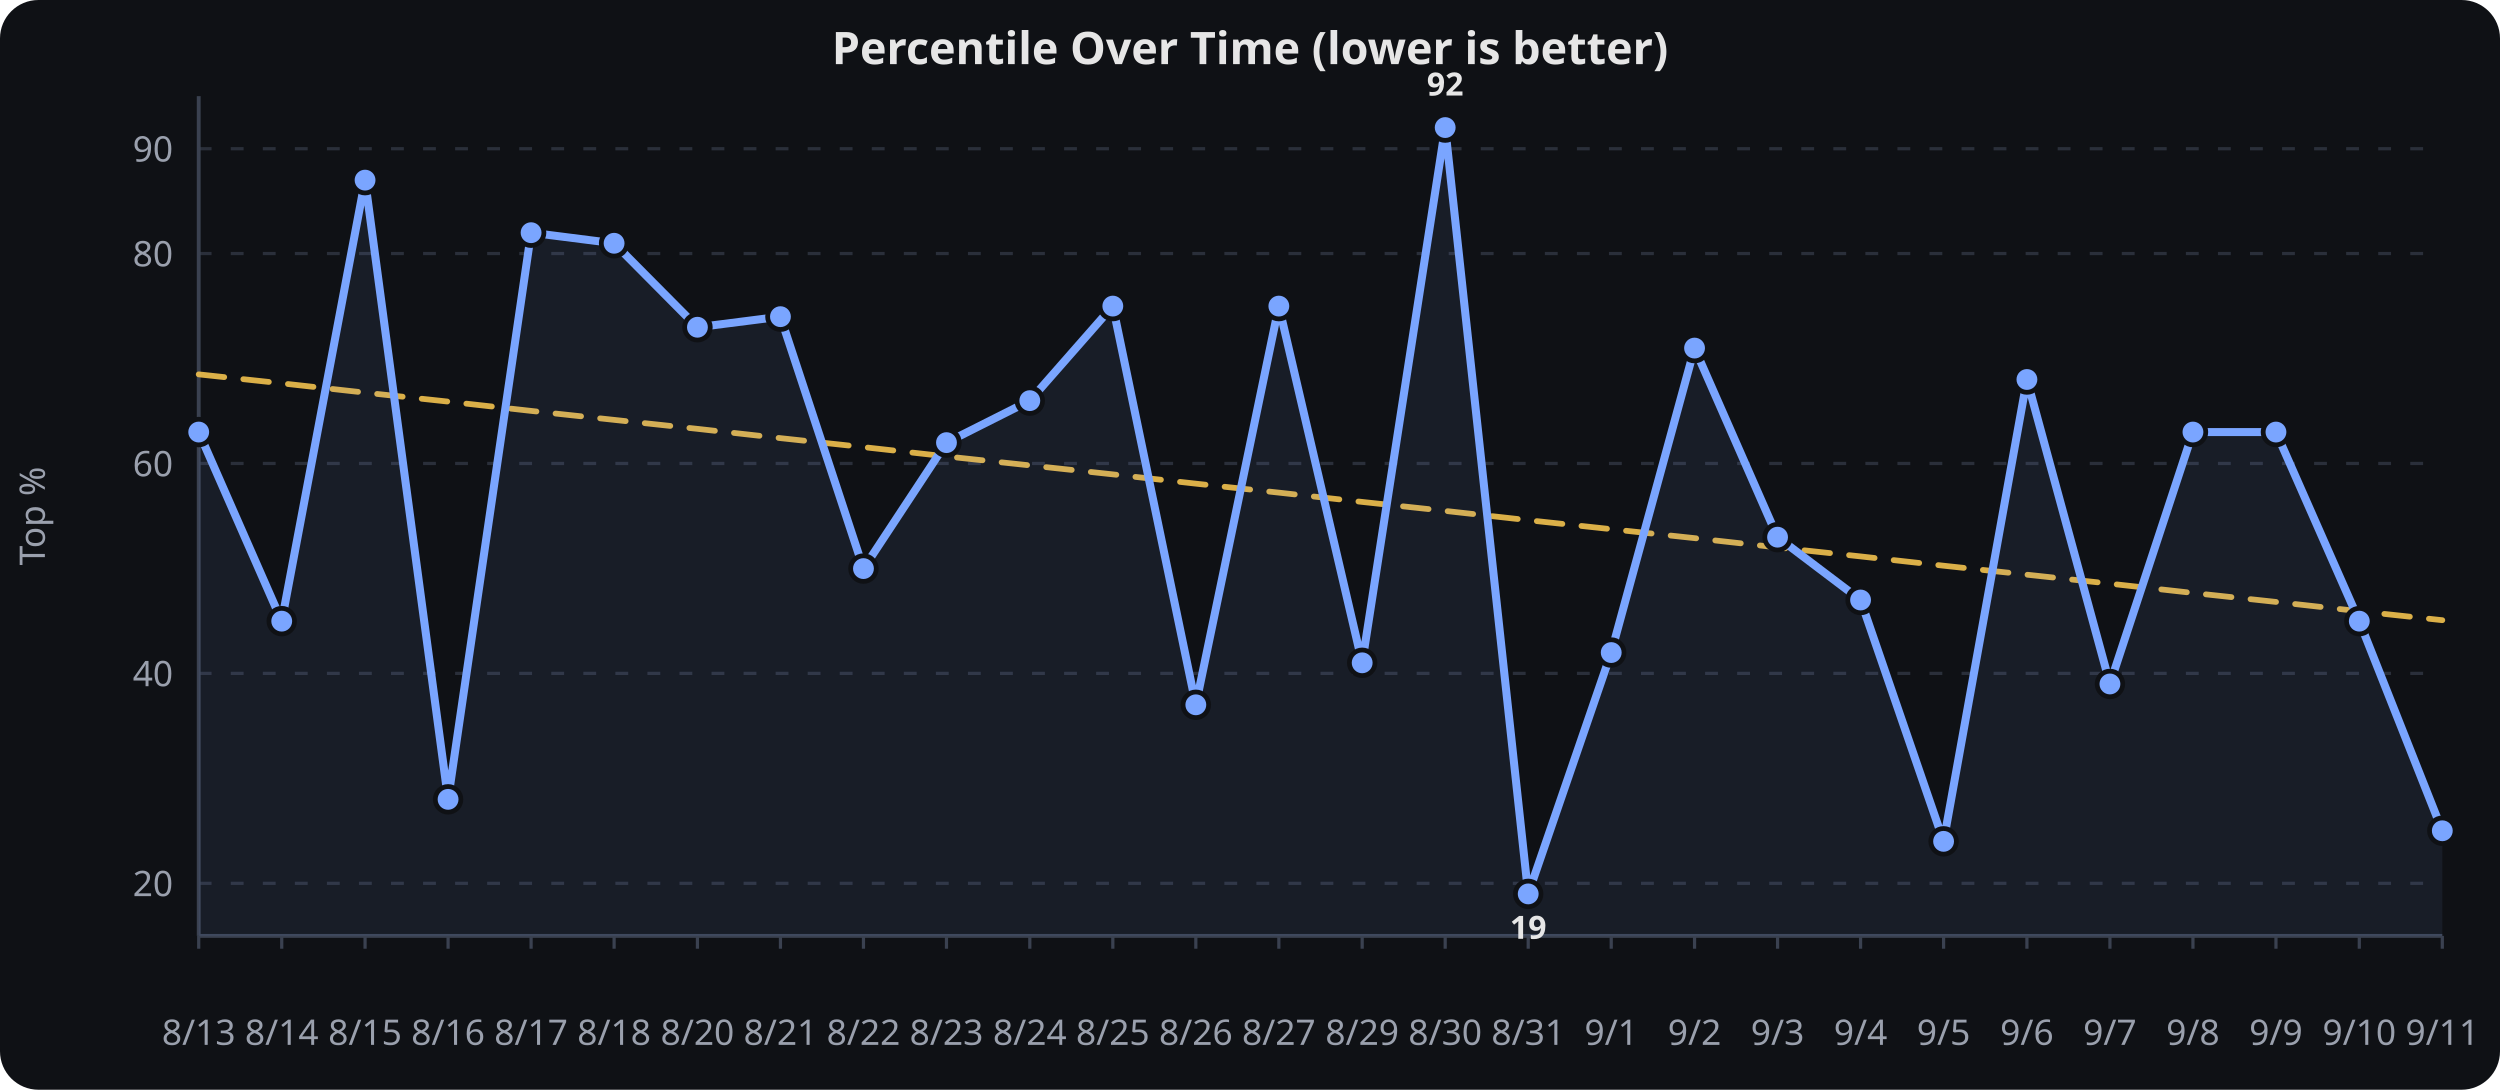
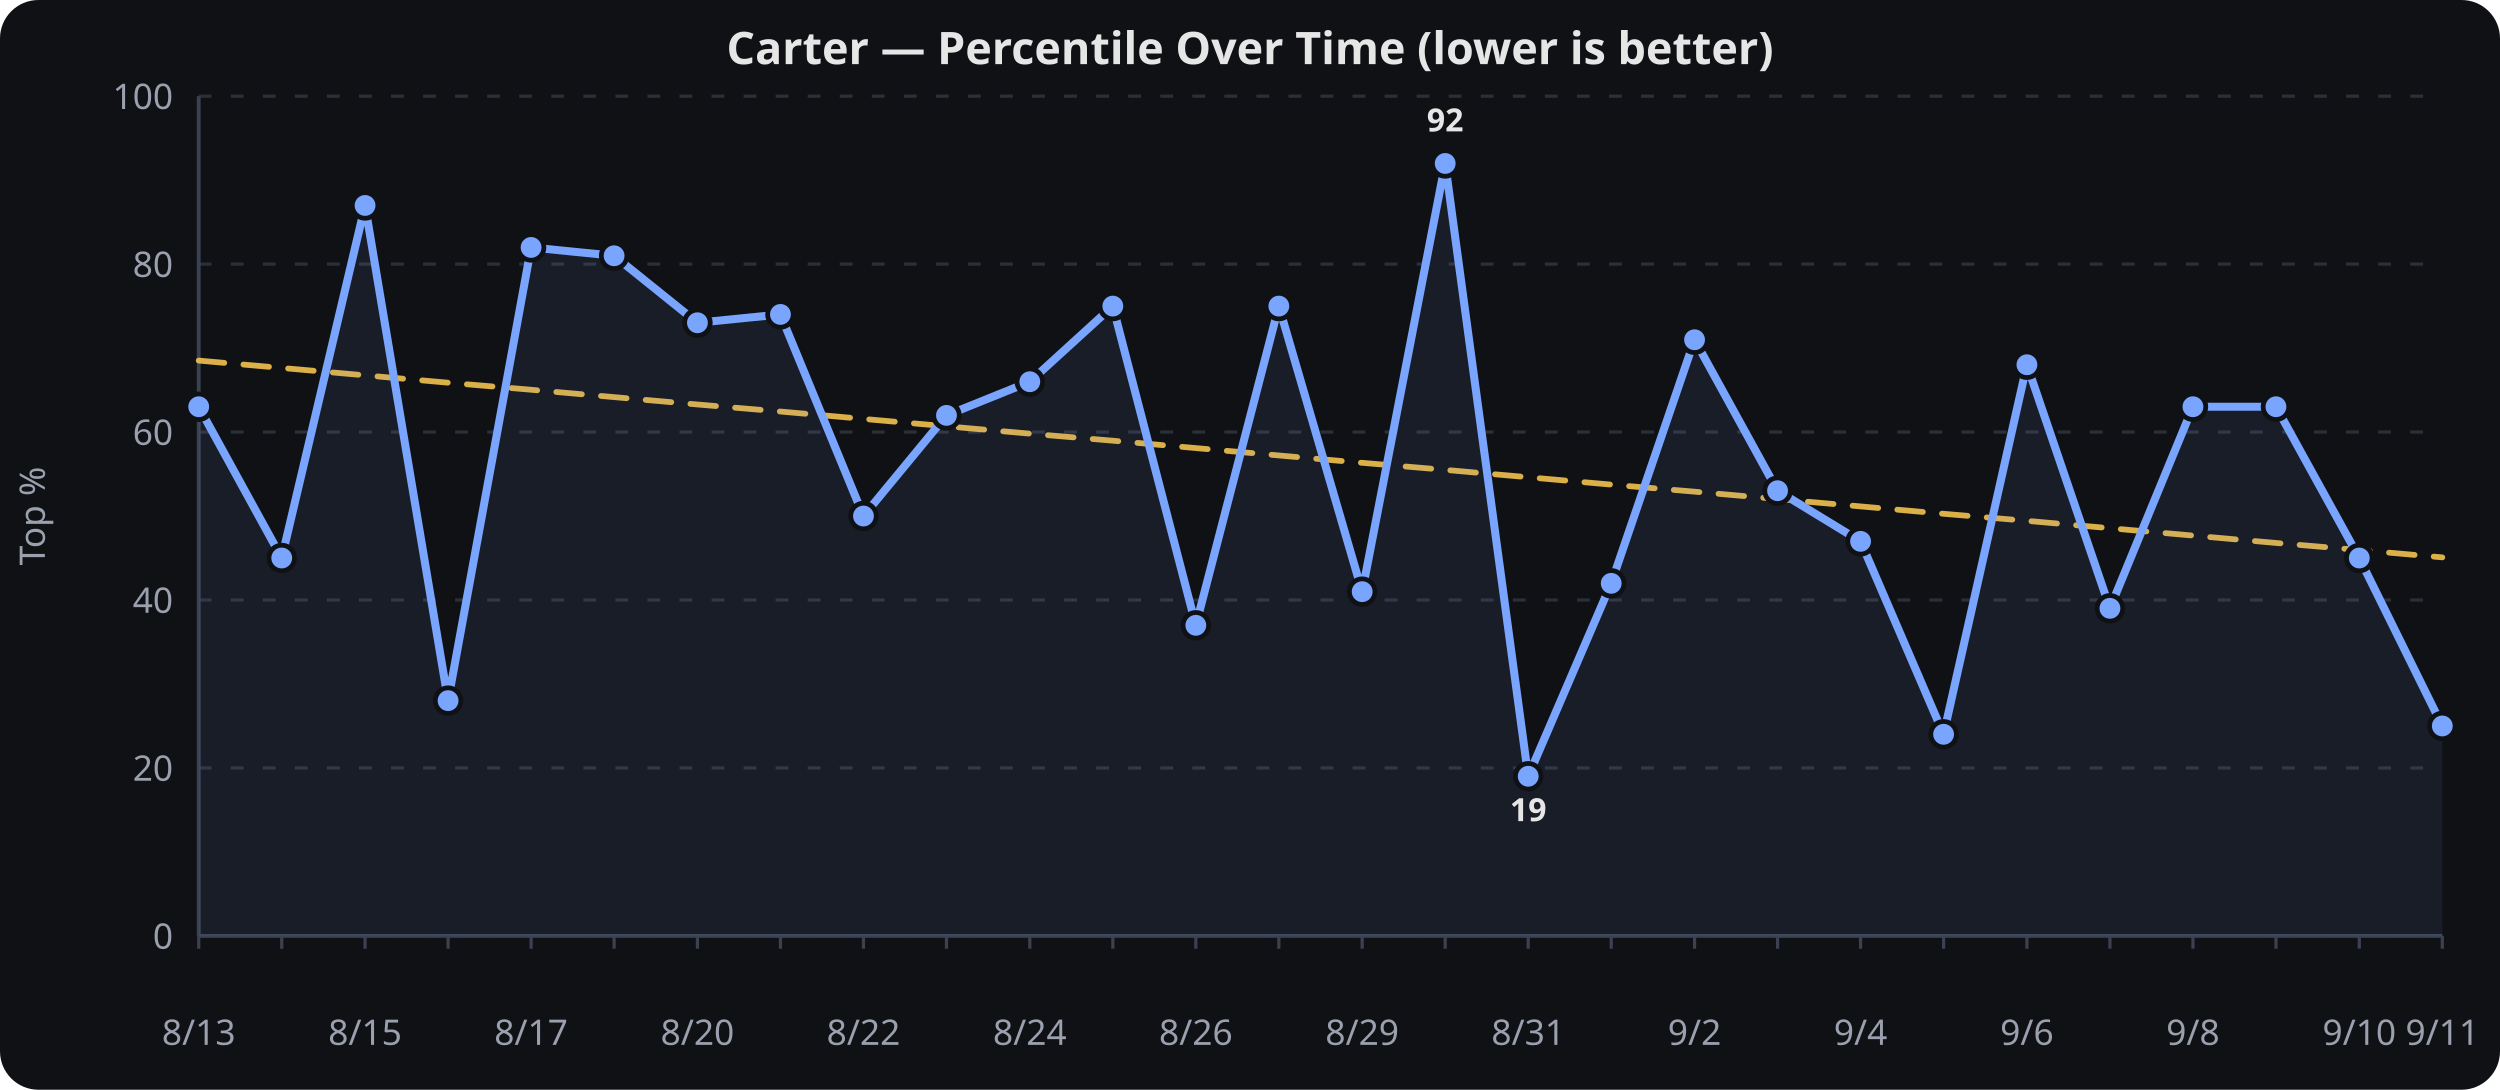
- <svg xmlns="http://www.w3.org/2000/svg" viewBox="0 0 780 340" width="100%" height="340" role="img" aria-label="Percentile Over Time (lower is better)">
+ <svg xmlns="http://www.w3.org/2000/svg" viewBox="0 0 780 340" width="100%" height="340" role="img" aria-label="Carter — Percentile Over Time (lower is better)">
  <rect width="780" height="340" fill="#0f1115" rx="12" />
-   <text x="390.0" y="20" text-anchor="middle" font-family="sans-serif" font-size="14" font-weight="600" fill="#e6e6e6">Percentile Over Time (lower is better)</text>
-   <line x1="62" x2="762" y1="275.6" y2="275.6" stroke="#2a2f3a" stroke-width="1" stroke-dasharray="4 6" />
-   <text x="54" y="279.6" text-anchor="end" font-family="sans-serif" font-size="11" fill="#9aa0ad">20</text>
-   <line x1="62" x2="762" y1="210.1" y2="210.1" stroke="#2a2f3a" stroke-width="1" stroke-dasharray="4 6" />
-   <text x="54" y="214.1" text-anchor="end" font-family="sans-serif" font-size="11" fill="#9aa0ad">40</text>
-   <line x1="62" x2="762" y1="144.6" y2="144.6" stroke="#2a2f3a" stroke-width="1" stroke-dasharray="4 6" />
-   <text x="54" y="148.6" text-anchor="end" font-family="sans-serif" font-size="11" fill="#9aa0ad">60</text>
-   <line x1="62" x2="762" y1="79.1" y2="79.1" stroke="#2a2f3a" stroke-width="1" stroke-dasharray="4 6" />
-   <text x="54" y="83.1" text-anchor="end" font-family="sans-serif" font-size="11" fill="#9aa0ad">80</text>
-   <line x1="62" x2="762" y1="46.4" y2="46.4" stroke="#2a2f3a" stroke-width="1" stroke-dasharray="4 6" />
-   <text x="54" y="50.4" text-anchor="end" font-family="sans-serif" font-size="11" fill="#9aa0ad">90</text>
+   <text x="390.0" y="20" text-anchor="middle" font-family="sans-serif" font-size="14" font-weight="600" fill="#e6e6e6">Carter — Percentile Over Time (lower is better)</text>
+   <line x1="62" x2="762" y1="292.0" y2="292.0" stroke="#2a2f3a" stroke-width="1" stroke-dasharray="4 6" />
+   <text x="54" y="296.0" text-anchor="end" font-family="sans-serif" font-size="11" fill="#9aa0ad">0</text>
+   <line x1="62" x2="762" y1="239.6" y2="239.6" stroke="#2a2f3a" stroke-width="1" stroke-dasharray="4 6" />
+   <text x="54" y="243.6" text-anchor="end" font-family="sans-serif" font-size="11" fill="#9aa0ad">20</text>
+   <line x1="62" x2="762" y1="187.2" y2="187.2" stroke="#2a2f3a" stroke-width="1" stroke-dasharray="4 6" />
+   <text x="54" y="191.2" text-anchor="end" font-family="sans-serif" font-size="11" fill="#9aa0ad">40</text>
+   <line x1="62" x2="762" y1="134.8" y2="134.8" stroke="#2a2f3a" stroke-width="1" stroke-dasharray="4 6" />
+   <text x="54" y="138.8" text-anchor="end" font-family="sans-serif" font-size="11" fill="#9aa0ad">60</text>
+   <line x1="62" x2="762" y1="82.4" y2="82.4" stroke="#2a2f3a" stroke-width="1" stroke-dasharray="4 6" />
+   <text x="54" y="86.4" text-anchor="end" font-family="sans-serif" font-size="11" fill="#9aa0ad">80</text>
+   <line x1="62" x2="762" y1="30.0" y2="30.0" stroke="#2a2f3a" stroke-width="1" stroke-dasharray="4 6" />
+   <text x="54" y="34.0" text-anchor="end" font-family="sans-serif" font-size="11" fill="#9aa0ad">100</text>
  <line x1="62.0" x2="62.0" y1="292" y2="296" stroke="#3a4150" stroke-width="1" />
  <text x="62.0" y="326" text-anchor="middle" font-family="sans-serif" font-size="11" fill="#9aa0ad">8/13</text>
  <line x1="87.9" x2="87.9" y1="292" y2="296" stroke="#3a4150" stroke-width="1" />
-   <text x="87.9" y="326" text-anchor="middle" font-family="sans-serif" font-size="11" fill="#9aa0ad">8/14</text>
  <line x1="113.9" x2="113.9" y1="292" y2="296" stroke="#3a4150" stroke-width="1" />
  <text x="113.9" y="326" text-anchor="middle" font-family="sans-serif" font-size="11" fill="#9aa0ad">8/15</text>
  <line x1="139.8" x2="139.8" y1="292" y2="296" stroke="#3a4150" stroke-width="1" />
-   <text x="139.8" y="326" text-anchor="middle" font-family="sans-serif" font-size="11" fill="#9aa0ad">8/16</text>
  <line x1="165.7" x2="165.7" y1="292" y2="296" stroke="#3a4150" stroke-width="1" />
  <text x="165.7" y="326" text-anchor="middle" font-family="sans-serif" font-size="11" fill="#9aa0ad">8/17</text>
  <line x1="191.6" x2="191.6" y1="292" y2="296" stroke="#3a4150" stroke-width="1" />
-   <text x="191.6" y="326" text-anchor="middle" font-family="sans-serif" font-size="11" fill="#9aa0ad">8/18</text>
  <line x1="217.6" x2="217.6" y1="292" y2="296" stroke="#3a4150" stroke-width="1" />
  <text x="217.6" y="326" text-anchor="middle" font-family="sans-serif" font-size="11" fill="#9aa0ad">8/20</text>
  <line x1="243.5" x2="243.5" y1="292" y2="296" stroke="#3a4150" stroke-width="1" />
-   <text x="243.5" y="326" text-anchor="middle" font-family="sans-serif" font-size="11" fill="#9aa0ad">8/21</text>
  <line x1="269.4" x2="269.4" y1="292" y2="296" stroke="#3a4150" stroke-width="1" />
  <text x="269.4" y="326" text-anchor="middle" font-family="sans-serif" font-size="11" fill="#9aa0ad">8/22</text>
  <line x1="295.3" x2="295.3" y1="292" y2="296" stroke="#3a4150" stroke-width="1" />
-   <text x="295.3" y="326" text-anchor="middle" font-family="sans-serif" font-size="11" fill="#9aa0ad">8/23</text>
  <line x1="321.3" x2="321.3" y1="292" y2="296" stroke="#3a4150" stroke-width="1" />
  <text x="321.3" y="326" text-anchor="middle" font-family="sans-serif" font-size="11" fill="#9aa0ad">8/24</text>
  <line x1="347.2" x2="347.2" y1="292" y2="296" stroke="#3a4150" stroke-width="1" />
-   <text x="347.2" y="326" text-anchor="middle" font-family="sans-serif" font-size="11" fill="#9aa0ad">8/25</text>
  <line x1="373.1" x2="373.1" y1="292" y2="296" stroke="#3a4150" stroke-width="1" />
  <text x="373.1" y="326" text-anchor="middle" font-family="sans-serif" font-size="11" fill="#9aa0ad">8/26</text>
  <line x1="399.0" x2="399.0" y1="292" y2="296" stroke="#3a4150" stroke-width="1" />
-   <text x="399.0" y="326" text-anchor="middle" font-family="sans-serif" font-size="11" fill="#9aa0ad">8/27</text>
  <line x1="425.0" x2="425.0" y1="292" y2="296" stroke="#3a4150" stroke-width="1" />
  <text x="425.0" y="326" text-anchor="middle" font-family="sans-serif" font-size="11" fill="#9aa0ad">8/29</text>
  <line x1="450.9" x2="450.9" y1="292" y2="296" stroke="#3a4150" stroke-width="1" />
-   <text x="450.9" y="326" text-anchor="middle" font-family="sans-serif" font-size="11" fill="#9aa0ad">8/30</text>
  <line x1="476.8" x2="476.8" y1="292" y2="296" stroke="#3a4150" stroke-width="1" />
  <text x="476.8" y="326" text-anchor="middle" font-family="sans-serif" font-size="11" fill="#9aa0ad">8/31</text>
  <line x1="502.7" x2="502.7" y1="292" y2="296" stroke="#3a4150" stroke-width="1" />
-   <text x="502.7" y="326" text-anchor="middle" font-family="sans-serif" font-size="11" fill="#9aa0ad">9/1</text>
  <line x1="528.7" x2="528.7" y1="292" y2="296" stroke="#3a4150" stroke-width="1" />
  <text x="528.7" y="326" text-anchor="middle" font-family="sans-serif" font-size="11" fill="#9aa0ad">9/2</text>
  <line x1="554.6" x2="554.6" y1="292" y2="296" stroke="#3a4150" stroke-width="1" />
-   <text x="554.6" y="326" text-anchor="middle" font-family="sans-serif" font-size="11" fill="#9aa0ad">9/3</text>
  <line x1="580.5" x2="580.5" y1="292" y2="296" stroke="#3a4150" stroke-width="1" />
  <text x="580.5" y="326" text-anchor="middle" font-family="sans-serif" font-size="11" fill="#9aa0ad">9/4</text>
  <line x1="606.4" x2="606.4" y1="292" y2="296" stroke="#3a4150" stroke-width="1" />
-   <text x="606.4" y="326" text-anchor="middle" font-family="sans-serif" font-size="11" fill="#9aa0ad">9/5</text>
  <line x1="632.4" x2="632.4" y1="292" y2="296" stroke="#3a4150" stroke-width="1" />
  <text x="632.4" y="326" text-anchor="middle" font-family="sans-serif" font-size="11" fill="#9aa0ad">9/6</text>
  <line x1="658.3" x2="658.3" y1="292" y2="296" stroke="#3a4150" stroke-width="1" />
-   <text x="658.3" y="326" text-anchor="middle" font-family="sans-serif" font-size="11" fill="#9aa0ad">9/7</text>
  <line x1="684.2" x2="684.2" y1="292" y2="296" stroke="#3a4150" stroke-width="1" />
  <text x="684.2" y="326" text-anchor="middle" font-family="sans-serif" font-size="11" fill="#9aa0ad">9/8</text>
  <line x1="710.1" x2="710.1" y1="292" y2="296" stroke="#3a4150" stroke-width="1" />
-   <text x="710.1" y="326" text-anchor="middle" font-family="sans-serif" font-size="11" fill="#9aa0ad">9/9</text>
  <line x1="736.1" x2="736.1" y1="292" y2="296" stroke="#3a4150" stroke-width="1" />
  <text x="736.1" y="326" text-anchor="middle" font-family="sans-serif" font-size="11" fill="#9aa0ad">9/10</text>
  <line x1="762.0" x2="762.0" y1="292" y2="296" stroke="#3a4150" stroke-width="1" />
  <text x="762.0" y="326" text-anchor="middle" font-family="sans-serif" font-size="11" fill="#9aa0ad">9/11</text>
  <line x1="62" x2="62" y1="30" y2="292" stroke="#3a4150" stroke-width="1.2" />
  <line x1="62" x2="762" y1="292" y2="292" stroke="#3a4150" stroke-width="1.2" />
  <text x="14" y="161.0" text-anchor="middle" transform="rotate(-90,14,161.0)" font-family="sans-serif" font-size="11" fill="#9aa0ad">Top %</text>
-   <path d="M 62.0,116.8 L 87.9,119.6 L 113.9,122.5 L 139.8,125.3 L 165.7,128.2 L 191.6,131.0 L 217.6,133.8 L 243.5,136.7 L 269.4,139.5 L 295.3,142.4 L 321.3,145.2 L 347.2,148.0 L 373.1,150.9 L 399.0,153.7 L 425.0,156.6 L 450.9,159.4 L 476.8,162.3 L 502.7,165.1 L 528.7,167.9 L 554.6,170.8 L 580.5,173.6 L 606.4,176.5 L 632.4,179.3 L 658.3,182.1 L 684.2,185.0 L 710.1,187.8 L 736.1,190.7 L 762.0,193.5" fill="none" stroke="#f2c14e" stroke-width="1.8" opacity="0.9" stroke-dasharray="8 6" stroke-linecap="round" stroke-linejoin="round" />
-   <path d="M 62.0,134.8 L 87.9,193.8 L 113.9,56.2 L 139.8,249.4 L 165.7,72.6 L 191.6,75.9 L 217.6,102.1 L 243.5,98.8 L 269.4,177.4 L 295.3,138.1 L 321.3,125.0 L 347.2,95.5 L 373.1,219.9 L 399.0,95.5 L 425.0,206.8 L 450.9,39.8 L 476.8,278.9 L 502.7,203.6 L 528.7,108.6 L 554.6,167.6 L 580.5,187.2 L 606.4,262.5 L 632.4,118.4 L 658.3,213.4 L 684.2,134.8 L 710.1,134.8 L 736.1,193.8 L 762.0,259.2" fill="none" stroke="#7aa5ff" stroke-width="2.5" stroke-linecap="round" stroke-linejoin="round" />
-   <path d="M 62.0,134.8 L 87.9,193.8 L 113.9,56.2 L 139.8,249.4 L 165.7,72.6 L 191.6,75.9 L 217.6,102.1 L 243.5,98.8 L 269.4,177.4 L 295.3,138.1 L 321.3,125.0 L 347.2,95.5 L 373.1,219.9 L 399.0,95.5 L 425.0,206.8 L 450.9,39.8 L 476.8,278.9 L 502.7,203.6 L 528.7,108.6 L 554.6,167.6 L 580.5,187.2 L 606.4,262.5 L 632.4,118.4 L 658.3,213.4 L 684.2,134.8 L 710.1,134.8 L 736.1,193.8 L 762.0,259.2 L 762.0,292.0 L 62.0,292.0 Z" fill="#7aa5ff" opacity="0.08" />
-   <circle cx="62.0" cy="134.8" r="4" fill="#7aa5ff" stroke="#0f1115" stroke-width="1.5" />
-   <circle cx="87.9" cy="193.8" r="4" fill="#7aa5ff" stroke="#0f1115" stroke-width="1.5" />
-   <circle cx="113.9" cy="56.2" r="4" fill="#7aa5ff" stroke="#0f1115" stroke-width="1.5" />
-   <circle cx="139.8" cy="249.4" r="4" fill="#7aa5ff" stroke="#0f1115" stroke-width="1.5" />
-   <circle cx="165.7" cy="72.6" r="4" fill="#7aa5ff" stroke="#0f1115" stroke-width="1.5" />
-   <circle cx="191.6" cy="75.9" r="4" fill="#7aa5ff" stroke="#0f1115" stroke-width="1.5" />
-   <circle cx="217.6" cy="102.1" r="4" fill="#7aa5ff" stroke="#0f1115" stroke-width="1.5" />
-   <circle cx="243.5" cy="98.8" r="4" fill="#7aa5ff" stroke="#0f1115" stroke-width="1.5" />
-   <circle cx="269.4" cy="177.4" r="4" fill="#7aa5ff" stroke="#0f1115" stroke-width="1.5" />
-   <circle cx="295.3" cy="138.1" r="4" fill="#7aa5ff" stroke="#0f1115" stroke-width="1.5" />
-   <circle cx="321.3" cy="125.0" r="4" fill="#7aa5ff" stroke="#0f1115" stroke-width="1.5" />
+   <path d="M 62.0,112.5 L 87.9,114.8 L 113.9,117.1 L 139.8,119.4 L 165.7,121.6 L 191.6,123.9 L 217.6,126.2 L 243.5,128.4 L 269.4,130.7 L 295.3,133.0 L 321.3,135.3 L 347.2,137.5 L 373.1,139.8 L 399.0,142.1 L 425.0,144.4 L 450.9,146.6 L 476.8,148.9 L 502.7,151.2 L 528.7,153.4 L 554.6,155.7 L 580.5,158.0 L 606.4,160.3 L 632.4,162.5 L 658.3,164.8 L 684.2,167.1 L 710.1,169.4 L 736.1,171.6 L 762.0,173.9" fill="none" stroke="#f2c14e" stroke-width="1.8" opacity="0.9" stroke-dasharray="8 6" stroke-linecap="round" stroke-linejoin="round" />
+   <path d="M 62.0,126.9 L 87.9,174.1 L 113.9,64.1 L 139.8,218.6 L 165.7,77.2 L 191.6,79.8 L 217.6,100.7 L 243.5,98.1 L 269.4,161.0 L 295.3,129.6 L 321.3,119.1 L 347.2,95.5 L 373.1,195.1 L 399.0,95.5 L 425.0,184.6 L 450.9,51.0 L 476.8,242.2 L 502.7,182.0 L 528.7,106.0 L 554.6,153.1 L 580.5,168.9 L 606.4,229.1 L 632.4,113.8 L 658.3,189.8 L 684.2,126.9 L 710.1,126.9 L 736.1,174.1 L 762.0,226.5" fill="none" stroke="#7aa5ff" stroke-width="2.5" stroke-linecap="round" stroke-linejoin="round" />
+   <path d="M 62.0,126.9 L 87.9,174.1 L 113.9,64.1 L 139.8,218.6 L 165.7,77.2 L 191.6,79.8 L 217.6,100.7 L 243.5,98.1 L 269.4,161.0 L 295.3,129.6 L 321.3,119.1 L 347.2,95.5 L 373.1,195.1 L 399.0,95.5 L 425.0,184.6 L 450.9,51.0 L 476.8,242.2 L 502.7,182.0 L 528.7,106.0 L 554.6,153.1 L 580.5,168.9 L 606.4,229.1 L 632.4,113.8 L 658.3,189.8 L 684.2,126.9 L 710.1,126.9 L 736.1,174.1 L 762.0,226.5 L 762.0,292.0 L 62.0,292.0 Z" fill="#7aa5ff" opacity="0.08" />
+   <circle cx="62.0" cy="126.9" r="4" fill="#7aa5ff" stroke="#0f1115" stroke-width="1.5" />
+   <circle cx="87.9" cy="174.1" r="4" fill="#7aa5ff" stroke="#0f1115" stroke-width="1.5" />
+   <circle cx="113.9" cy="64.1" r="4" fill="#7aa5ff" stroke="#0f1115" stroke-width="1.5" />
+   <circle cx="139.8" cy="218.6" r="4" fill="#7aa5ff" stroke="#0f1115" stroke-width="1.5" />
+   <circle cx="165.7" cy="77.2" r="4" fill="#7aa5ff" stroke="#0f1115" stroke-width="1.5" />
+   <circle cx="191.6" cy="79.8" r="4" fill="#7aa5ff" stroke="#0f1115" stroke-width="1.5" />
+   <circle cx="217.6" cy="100.7" r="4" fill="#7aa5ff" stroke="#0f1115" stroke-width="1.5" />
+   <circle cx="243.5" cy="98.1" r="4" fill="#7aa5ff" stroke="#0f1115" stroke-width="1.5" />
+   <circle cx="269.4" cy="161.0" r="4" fill="#7aa5ff" stroke="#0f1115" stroke-width="1.5" />
+   <circle cx="295.3" cy="129.6" r="4" fill="#7aa5ff" stroke="#0f1115" stroke-width="1.5" />
+   <circle cx="321.3" cy="119.1" r="4" fill="#7aa5ff" stroke="#0f1115" stroke-width="1.5" />
  <circle cx="347.2" cy="95.5" r="4" fill="#7aa5ff" stroke="#0f1115" stroke-width="1.5" />
-   <circle cx="373.1" cy="219.9" r="4" fill="#7aa5ff" stroke="#0f1115" stroke-width="1.5" />
+   <circle cx="373.1" cy="195.1" r="4" fill="#7aa5ff" stroke="#0f1115" stroke-width="1.5" />
  <circle cx="399.0" cy="95.5" r="4" fill="#7aa5ff" stroke="#0f1115" stroke-width="1.5" />
-   <circle cx="425.0" cy="206.8" r="4" fill="#7aa5ff" stroke="#0f1115" stroke-width="1.5" />
-   <circle cx="450.9" cy="39.8" r="4" fill="#7aa5ff" stroke="#0f1115" stroke-width="1.5" />
-   <circle cx="476.8" cy="278.9" r="4" fill="#7aa5ff" stroke="#0f1115" stroke-width="1.5" />
-   <circle cx="502.7" cy="203.6" r="4" fill="#7aa5ff" stroke="#0f1115" stroke-width="1.5" />
-   <circle cx="528.7" cy="108.6" r="4" fill="#7aa5ff" stroke="#0f1115" stroke-width="1.5" />
-   <circle cx="554.6" cy="167.6" r="4" fill="#7aa5ff" stroke="#0f1115" stroke-width="1.5" />
-   <circle cx="580.5" cy="187.2" r="4" fill="#7aa5ff" stroke="#0f1115" stroke-width="1.5" />
-   <circle cx="606.4" cy="262.5" r="4" fill="#7aa5ff" stroke="#0f1115" stroke-width="1.5" />
-   <circle cx="632.4" cy="118.4" r="4" fill="#7aa5ff" stroke="#0f1115" stroke-width="1.5" />
-   <circle cx="658.3" cy="213.4" r="4" fill="#7aa5ff" stroke="#0f1115" stroke-width="1.5" />
-   <circle cx="684.2" cy="134.8" r="4" fill="#7aa5ff" stroke="#0f1115" stroke-width="1.5" />
-   <circle cx="710.1" cy="134.8" r="4" fill="#7aa5ff" stroke="#0f1115" stroke-width="1.5" />
-   <circle cx="736.1" cy="193.8" r="4" fill="#7aa5ff" stroke="#0f1115" stroke-width="1.5" />
-   <circle cx="762.0" cy="259.2" r="4" fill="#7aa5ff" stroke="#0f1115" stroke-width="1.5" />
-   <text x="450.9" y="29.8" text-anchor="middle" font-family="sans-serif" font-size="10" font-weight="700" fill="#e6e6e6">92</text>
-   <text x="476.8" y="292.9" text-anchor="middle" font-family="sans-serif" font-size="10" font-weight="700" fill="#e6e6e6">19</text>
+   <circle cx="425.0" cy="184.6" r="4" fill="#7aa5ff" stroke="#0f1115" stroke-width="1.5" />
+   <circle cx="450.9" cy="51.0" r="4" fill="#7aa5ff" stroke="#0f1115" stroke-width="1.5" />
+   <circle cx="476.8" cy="242.2" r="4" fill="#7aa5ff" stroke="#0f1115" stroke-width="1.5" />
+   <circle cx="502.7" cy="182.0" r="4" fill="#7aa5ff" stroke="#0f1115" stroke-width="1.5" />
+   <circle cx="528.7" cy="106.0" r="4" fill="#7aa5ff" stroke="#0f1115" stroke-width="1.5" />
+   <circle cx="554.6" cy="153.1" r="4" fill="#7aa5ff" stroke="#0f1115" stroke-width="1.5" />
+   <circle cx="580.5" cy="168.9" r="4" fill="#7aa5ff" stroke="#0f1115" stroke-width="1.5" />
+   <circle cx="606.4" cy="229.1" r="4" fill="#7aa5ff" stroke="#0f1115" stroke-width="1.5" />
+   <circle cx="632.4" cy="113.8" r="4" fill="#7aa5ff" stroke="#0f1115" stroke-width="1.5" />
+   <circle cx="658.3" cy="189.8" r="4" fill="#7aa5ff" stroke="#0f1115" stroke-width="1.5" />
+   <circle cx="684.2" cy="126.9" r="4" fill="#7aa5ff" stroke="#0f1115" stroke-width="1.5" />
+   <circle cx="710.1" cy="126.9" r="4" fill="#7aa5ff" stroke="#0f1115" stroke-width="1.5" />
+   <circle cx="736.1" cy="174.1" r="4" fill="#7aa5ff" stroke="#0f1115" stroke-width="1.5" />
+   <circle cx="762.0" cy="226.5" r="4" fill="#7aa5ff" stroke="#0f1115" stroke-width="1.5" />
+   <text x="450.9" y="41.0" text-anchor="middle" font-family="sans-serif" font-size="10" font-weight="700" fill="#e6e6e6">92</text>
+   <text x="476.8" y="256.2" text-anchor="middle" font-family="sans-serif" font-size="10" font-weight="700" fill="#e6e6e6">19</text>
</svg>
